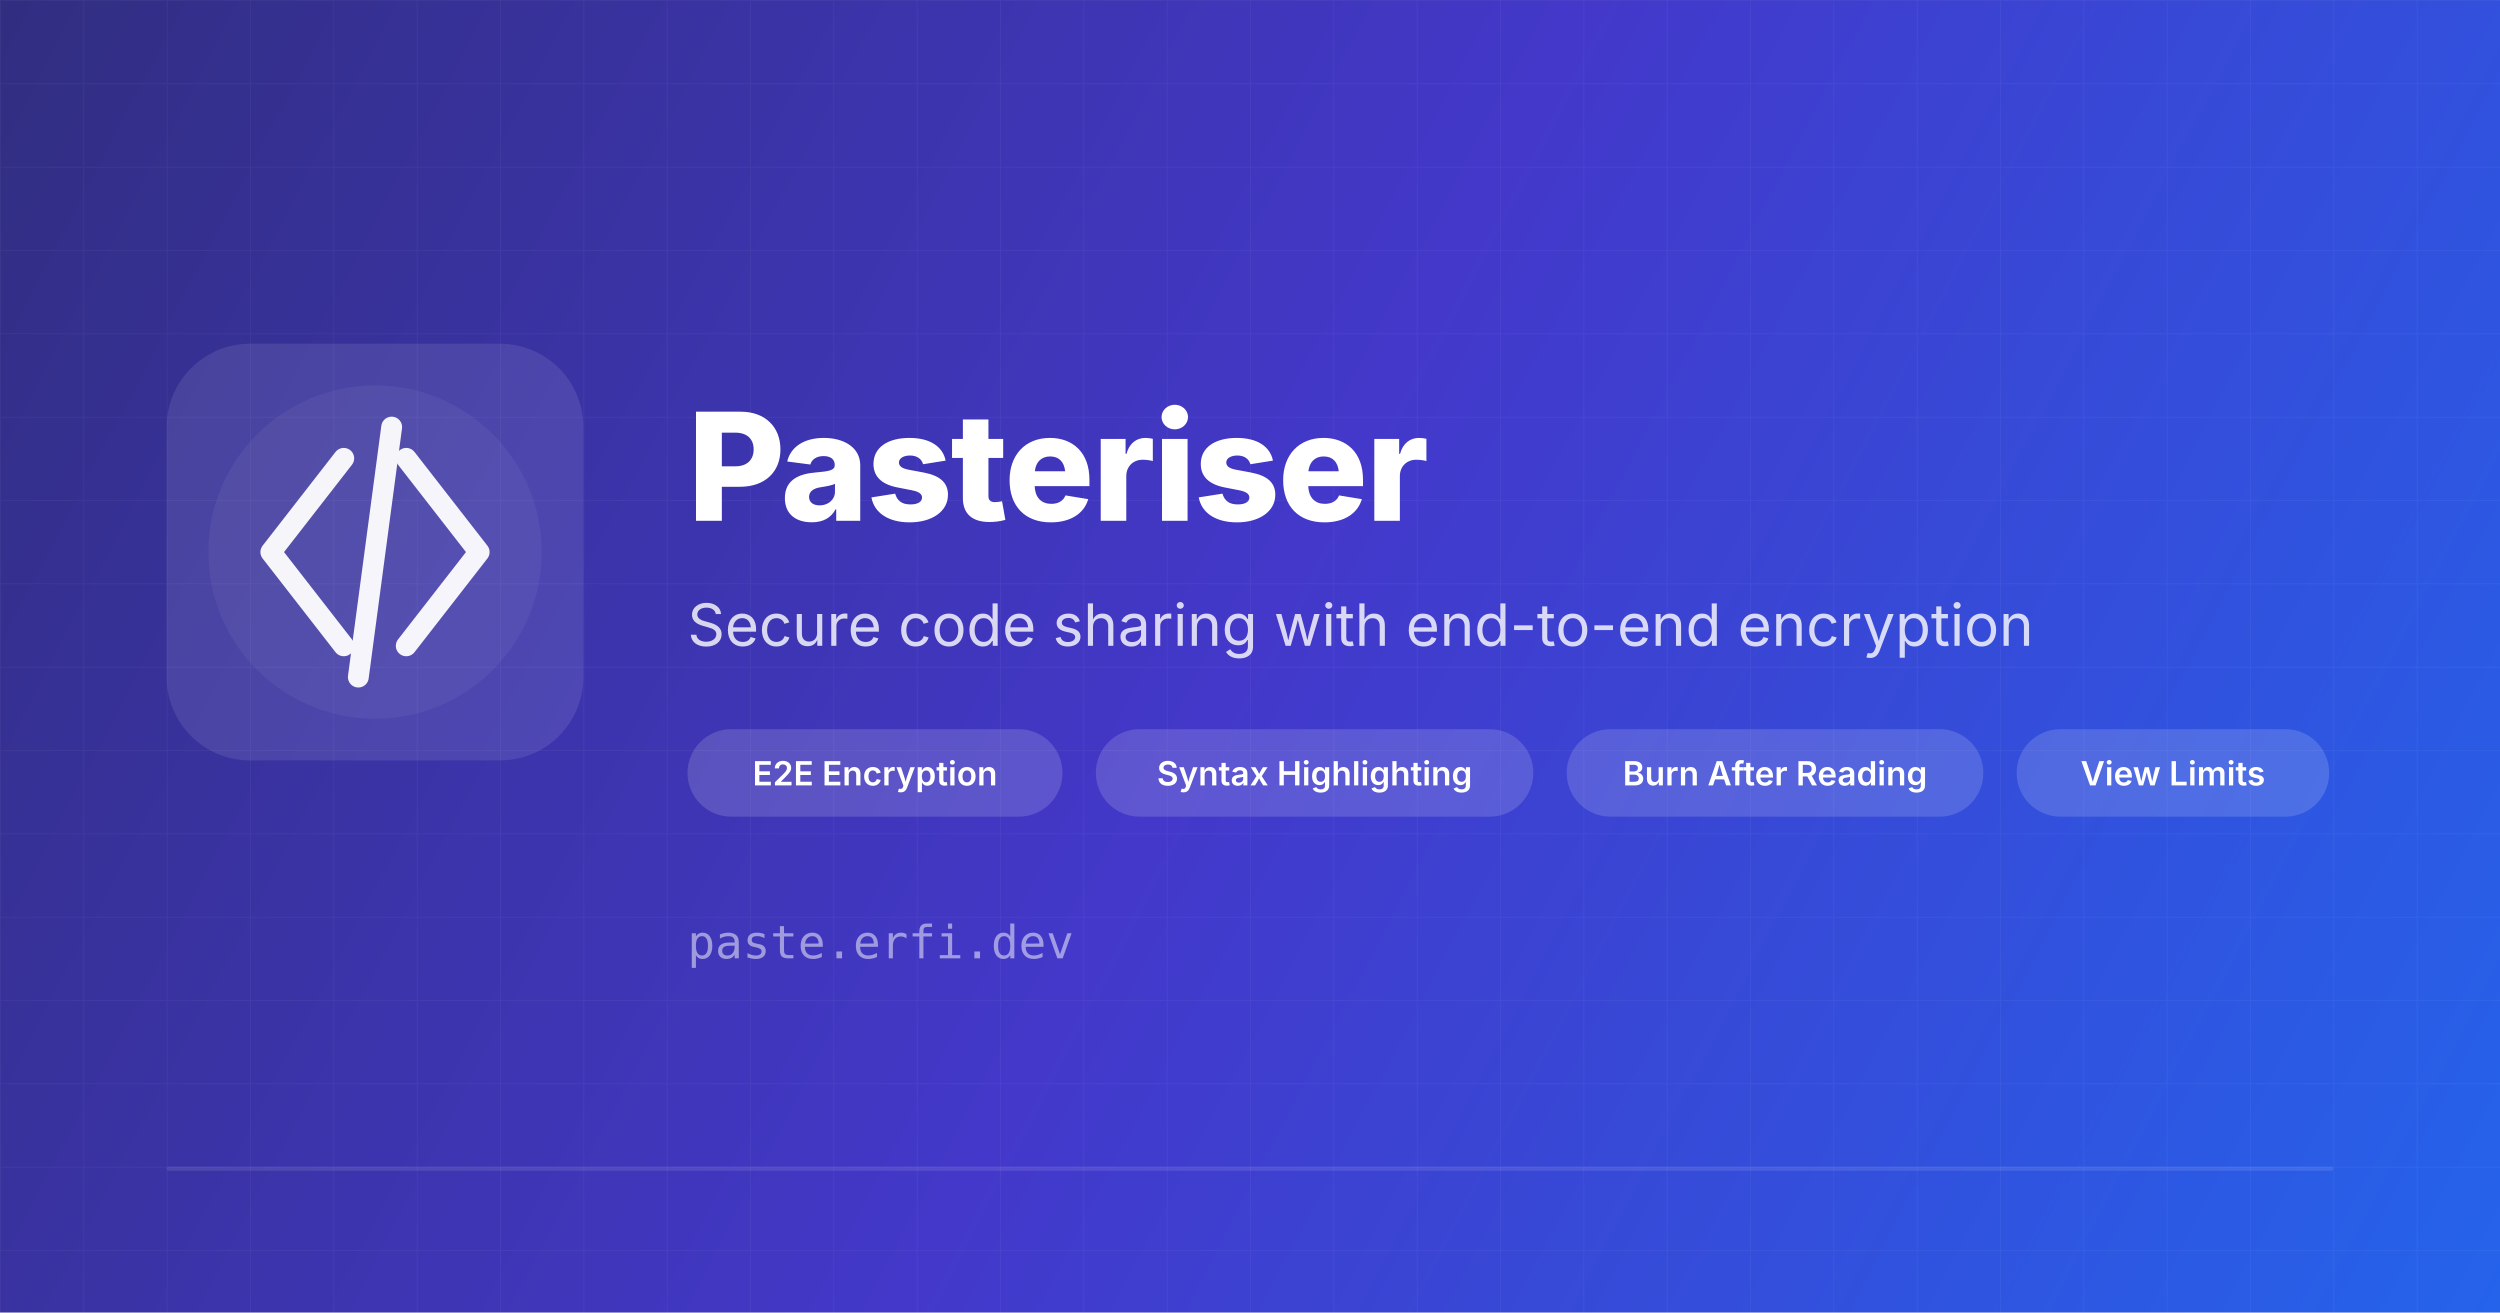
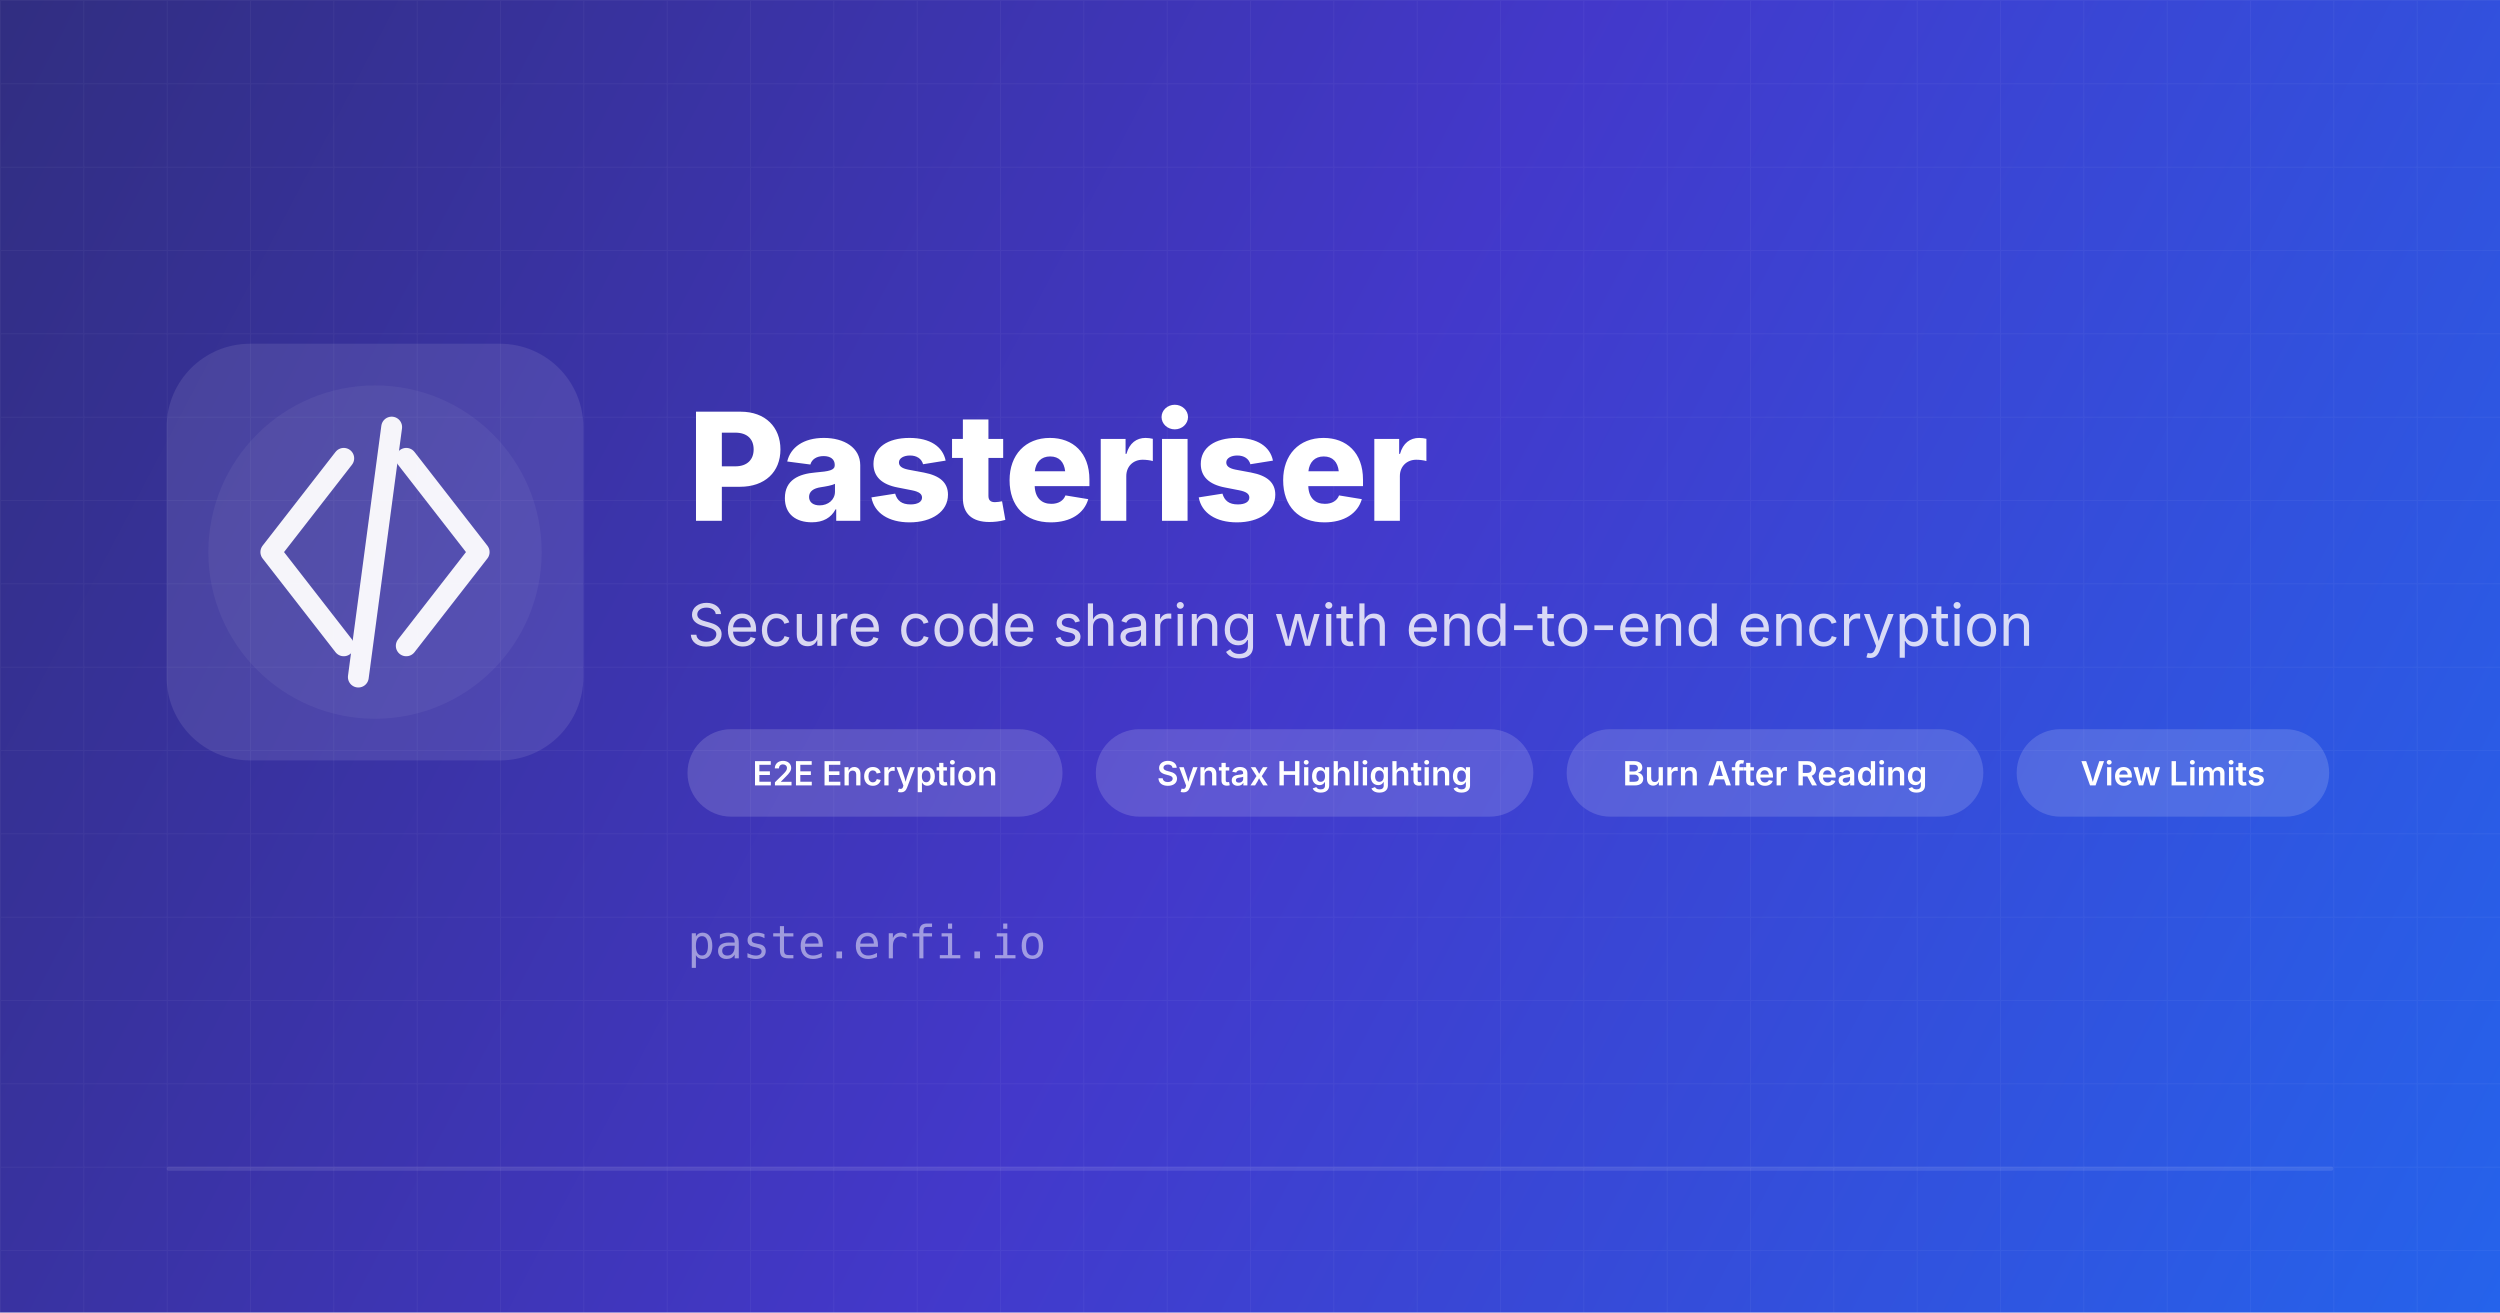
<svg xmlns="http://www.w3.org/2000/svg" width="1200" height="630" viewBox="0 0 1200 630" fill="none">
  <rect width="1200" height="630" fill="url(#bg)" />
  <defs>
    <pattern id="grid" width="40" height="40" patternUnits="userSpaceOnUse">
      <path d="M 40 0 L 0 0 0 40" fill="none" stroke="white" stroke-opacity="0.04" stroke-width="1" />
    </pattern>
    <linearGradient id="bg" x1="0" y1="0" x2="1200" y2="630" gradientUnits="userSpaceOnUse">
      <stop offset="0" stop-color="#312E81" />
      <stop offset="0.5" stop-color="#4338CA" />
      <stop offset="1" stop-color="#2563EB" />
    </linearGradient>
  </defs>
  <rect width="1200" height="630" fill="url(#grid)" />
  <g transform="translate(80, 165)" opacity="0.95">
    <rect width="200" height="200" rx="40" fill="white" fill-opacity="0.1" />
    <path d="M85 55 L50 100 L85 145" stroke="white" stroke-width="10" stroke-linecap="round" stroke-linejoin="round" />
    <path d="M115 55 L150 100 L115 145" stroke="white" stroke-width="10" stroke-linecap="round" stroke-linejoin="round" />
    <path d="M108 40 L92 160" stroke="white" stroke-width="10" stroke-linecap="round" />
  </g>
  <circle cx="180" cy="265" r="80" fill="white" fill-opacity="0.05" />
  <text x="330" y="250" font-size="72" font-weight="800" font-family="system-ui, -apple-system, 'Segoe UI', sans-serif" fill="white" letter-spacing="-1">Pasteriser</text>
  <text x="330" y="310" font-size="28" font-weight="400" font-family="system-ui, -apple-system, 'Segoe UI', sans-serif" fill="white" fill-opacity="0.8">Secure code sharing with end-to-end encryption</text>
  <g transform="translate(330, 350)">
    <rect x="0" y="0" width="180" height="42" rx="21" fill="white" fill-opacity="0.15" />
    <text x="90" y="27" font-size="16" font-weight="600" font-family="system-ui, -apple-system, 'Segoe UI', sans-serif" fill="white" text-anchor="middle">E2E Encryption</text>
    <rect x="196" y="0" width="210" height="42" rx="21" fill="white" fill-opacity="0.15" />
    <text x="301" y="27" font-size="16" font-weight="600" font-family="system-ui, -apple-system, 'Segoe UI', sans-serif" fill="white" text-anchor="middle">Syntax Highlighting</text>
    <rect x="422" y="0" width="200" height="42" rx="21" fill="white" fill-opacity="0.15" />
    <text x="522" y="27" font-size="16" font-weight="600" font-family="system-ui, -apple-system, 'Segoe UI', sans-serif" fill="white" text-anchor="middle">Burn After Reading</text>
    <rect x="638" y="0" width="150" height="42" rx="21" fill="white" fill-opacity="0.15" />
    <text x="713" y="27" font-size="16" font-weight="600" font-family="system-ui, -apple-system, 'Segoe UI', sans-serif" fill="white" text-anchor="middle">View Limits</text>
  </g>
-   <text x="330" y="460" font-size="22" font-weight="500" font-family="'SF Mono', 'Cascadia Code', 'Fira Code', monospace" fill="white" fill-opacity="0.5">paste.erfi.dev</text>
+   <text x="330" y="460" font-size="22" font-weight="500" font-family="'SF Mono', 'Cascadia Code', 'Fira Code', monospace" fill="white" fill-opacity="0.5">paste.erfi.io</text>
  <rect x="80" y="560" width="1040" height="2" rx="1" fill="white" fill-opacity="0.1" />
</svg>
